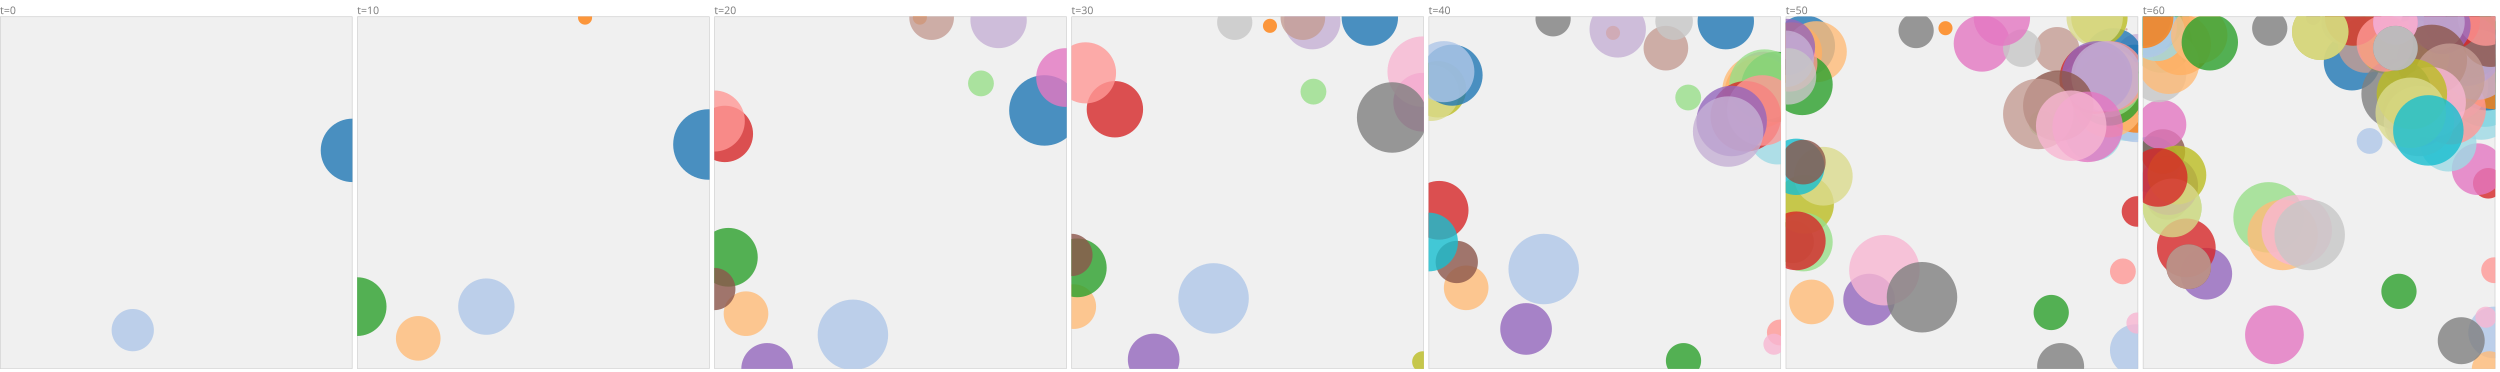
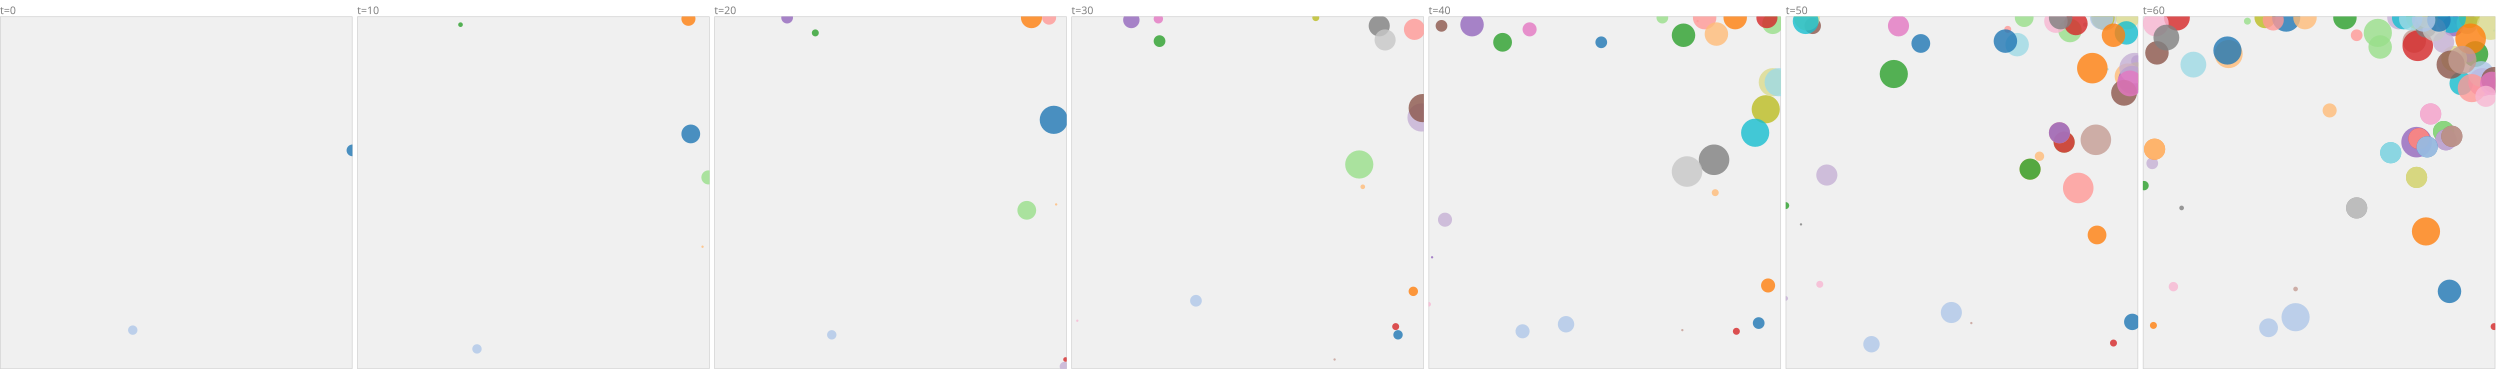
<svg xmlns="http://www.w3.org/2000/svg" width="2128" height="316">
  <text x="0" y="12" font-size="9" font-family="sans-serif" fill="gray">t=0</text>
  <g transform="translate(0, 14)">
    <svg width="300" height="300" viewBox="0 0 300 300">
      <rect width="300" height="300" fill="#f0f0f0" stroke="#ccc" />
-       <circle cx="300" cy="114" r="27" fill="rgb(31,119,180)" opacity="0.8" />
-       <circle cx="113" cy="267" r="18" fill="rgb(175,199,232)" opacity="0.8" />
+       <circle cx="300" cy="114" r="5" fill="rgb(31,119,180)" opacity="0.8" />
+       <circle cx="113" cy="267" r="4" fill="rgb(175,199,232)" opacity="0.8" />
    </svg>
  </g>
  <text x="304" y="12" font-size="9" font-family="sans-serif" fill="gray">t=10</text>
  <g transform="translate(304, 14)">
    <svg width="300" height="300" viewBox="0 0 300 300">
      <rect width="300" height="300" fill="#f0f0f0" stroke="#ccc" />
-       <circle cx="299" cy="109" r="30" fill="rgb(31,119,180)" opacity="0.8" />
-       <circle cx="110" cy="247" r="24" fill="rgb(175,199,232)" opacity="0.8" />
-       <circle cx="194" cy="1" r="6" fill="rgb(255,127,14)" opacity="0.8" />
-       <circle cx="52" cy="274" r="19" fill="rgb(255,187,120)" opacity="0.8" />
-       <circle cx="0" cy="247" r="25" fill="rgb(44,160,44)" opacity="0.8" />
+       <circle cx="284" cy="100" r="8" fill="rgb(31,119,180)" opacity="0.8" />
+       <circle cx="102" cy="283" r="4" fill="rgb(175,199,232)" opacity="0.8" />
+       <circle cx="282" cy="2" r="6" fill="rgb(255,127,14)" opacity="0.8" />
+       <circle cx="294" cy="196" r="1" fill="rgb(255,187,120)" opacity="0.8" />
+       <circle cx="88" cy="7" r="2" fill="rgb(44,160,44)" opacity="0.8" />
+       <circle cx="299" cy="137" r="6" fill="rgb(152,223,138)" opacity="0.8" />
    </svg>
  </g>
  <text x="608" y="12" font-size="9" font-family="sans-serif" fill="gray">t=20</text>
  <g transform="translate(608, 14)">
    <svg width="300" height="300" viewBox="0 0 300 300">
      <rect width="300" height="300" fill="#f0f0f0" stroke="#ccc" />
-       <circle cx="281" cy="80" r="30" fill="rgb(31,119,180)" opacity="0.8" />
-       <circle cx="118" cy="271" r="30" fill="rgb(175,199,232)" opacity="0.8" />
-       <circle cx="175" cy="1" r="6" fill="rgb(255,127,14)" opacity="0.8" />
-       <circle cx="27" cy="253" r="19" fill="rgb(255,187,120)" opacity="0.8" />
-       <circle cx="12" cy="205" r="25" fill="rgb(44,160,44)" opacity="0.8" />
-       <circle cx="227" cy="57" r="11" fill="rgb(152,223,138)" opacity="0.8" />
-       <circle cx="9" cy="100" r="24" fill="rgb(214,39,40)" opacity="0.8" />
-       <circle cx="0" cy="89" r="26" fill="rgb(255,152,150)" opacity="0.8" />
-       <circle cx="45" cy="300" r="22" fill="rgb(148,103,189)" opacity="0.8" />
-       <circle cx="242" cy="3" r="24" fill="rgb(197,176,213)" opacity="0.8" />
-       <circle cx="0" cy="232" r="18" fill="rgb(140,86,75)" opacity="0.8" />
-       <circle cx="185" cy="1" r="19" fill="rgb(196,156,148)" opacity="0.8" />
-       <circle cx="299" cy="52" r="25" fill="rgb(227,119,194)" opacity="0.8" />
+       <circle cx="289" cy="88" r="12" fill="rgb(31,119,180)" opacity="0.8" />
+       <circle cx="100" cy="271" r="4" fill="rgb(175,199,232)" opacity="0.8" />
+       <circle cx="270" cy="1" r="9" fill="rgb(255,127,14)" opacity="0.8" />
+       <circle cx="291" cy="160" r="1" fill="rgb(255,187,120)" opacity="0.8" />
+       <circle cx="86" cy="14" r="3" fill="rgb(44,160,44)" opacity="0.8" />
+       <circle cx="266" cy="165" r="8" fill="rgb(152,223,138)" opacity="0.8" />
+       <circle cx="299" cy="292" r="2" fill="rgb(214,39,40)" opacity="0.8" />
+       <circle cx="285" cy="1" r="6" fill="rgb(255,152,150)" opacity="0.8" />
+       <circle cx="62" cy="1" r="5" fill="rgb(148,103,189)" opacity="0.8" />
+       <circle cx="298" cy="298" r="4" fill="rgb(197,176,213)" opacity="0.8" />
    </svg>
  </g>
  <text x="912" y="12" font-size="9" font-family="sans-serif" fill="gray">t=30</text>
  <g transform="translate(912, 14)">
    <svg width="300" height="300" viewBox="0 0 300 300">
      <rect width="300" height="300" fill="#f0f0f0" stroke="#ccc" />
-       <circle cx="254" cy="1" r="24" fill="rgb(31,119,180)" opacity="0.8" />
-       <circle cx="121" cy="240" r="30" fill="rgb(175,199,232)" opacity="0.8" />
-       <circle cx="169" cy="8" r="6" fill="rgb(255,127,14)" opacity="0.8" />
-       <circle cx="2" cy="247" r="19" fill="rgb(255,187,120)" opacity="0.8" />
-       <circle cx="5" cy="214" r="25" fill="rgb(44,160,44)" opacity="0.8" />
-       <circle cx="206" cy="64" r="11" fill="rgb(152,223,138)" opacity="0.8" />
-       <circle cx="37" cy="79" r="24" fill="rgb(214,39,40)" opacity="0.8" />
-       <circle cx="12" cy="48" r="26" fill="rgb(255,152,150)" opacity="0.8" />
-       <circle cx="70" cy="292" r="22" fill="rgb(148,103,189)" opacity="0.8" />
-       <circle cx="205" cy="4" r="24" fill="rgb(197,176,213)" opacity="0.8" />
-       <circle cx="0" cy="203" r="18" fill="rgb(140,86,75)" opacity="0.8" />
-       <circle cx="197" cy="1" r="19" fill="rgb(196,156,148)" opacity="0.8" />
-       <circle cx="299" cy="73" r="25" fill="rgb(227,119,194)" opacity="0.8" />
-       <circle cx="299" cy="47" r="30" fill="rgb(247,182,210)" opacity="0.8" />
-       <circle cx="273" cy="86" r="30" fill="rgb(127,127,127)" opacity="0.8" />
-       <circle cx="139" cy="5" r="15" fill="rgb(199,199,199)" opacity="0.8" />
-       <circle cx="299" cy="294" r="9" fill="rgb(188,189,34)" opacity="0.8" />
+       <circle cx="278" cy="271" r="4" fill="rgb(31,119,180)" opacity="0.8" />
+       <circle cx="106" cy="242" r="5" fill="rgb(175,199,232)" opacity="0.8" />
+       <circle cx="291" cy="234" r="4" fill="rgb(255,127,14)" opacity="0.8" />
+       <circle cx="248" cy="145" r="2" fill="rgb(255,187,120)" opacity="0.8" />
+       <circle cx="75" cy="21" r="5" fill="rgb(44,160,44)" opacity="0.8" />
+       <circle cx="245" cy="126" r="12" fill="rgb(152,223,138)" opacity="0.8" />
+       <circle cx="276" cy="264" r="3" fill="rgb(214,39,40)" opacity="0.8" />
+       <circle cx="292" cy="11" r="9" fill="rgb(255,152,150)" opacity="0.8" />
+       <circle cx="51" cy="3" r="7" fill="rgb(148,103,189)" opacity="0.8" />
+       <circle cx="298" cy="86" r="12" fill="rgb(197,176,213)" opacity="0.8" />
+       <circle cx="299" cy="78" r="12" fill="rgb(140,86,75)" opacity="0.8" />
+       <circle cx="224" cy="292" r="1" fill="rgb(196,156,148)" opacity="0.8" />
+       <circle cx="74" cy="2" r="4" fill="rgb(227,119,194)" opacity="0.8" />
+       <circle cx="5" cy="259" r="1" fill="rgb(247,182,210)" opacity="0.8" />
+       <circle cx="262" cy="8" r="9" fill="rgb(127,127,127)" opacity="0.8" />
+       <circle cx="267" cy="20" r="9" fill="rgb(199,199,199)" opacity="0.8" />
+       <circle cx="208" cy="1" r="3" fill="rgb(188,189,34)" opacity="0.8" />
    </svg>
  </g>
  <text x="1216" y="12" font-size="9" font-family="sans-serif" fill="gray">t=40</text>
  <g transform="translate(1216, 14)">
    <svg width="300" height="300" viewBox="0 0 300 300">
      <rect width="300" height="300" fill="#f0f0f0" stroke="#ccc" />
-       <circle cx="253" cy="4" r="24" fill="rgb(31,119,180)" opacity="0.8" />
-       <circle cx="98" cy="215" r="30" fill="rgb(175,199,232)" opacity="0.8" />
-       <circle cx="157" cy="14" r="6" fill="rgb(255,127,14)" opacity="0.8" />
-       <circle cx="32" cy="231" r="19" fill="rgb(255,187,120)" opacity="0.8" />
-       <circle cx="217" cy="293" r="15" fill="rgb(44,160,44)" opacity="0.8" />
-       <circle cx="221" cy="69" r="11" fill="rgb(152,223,138)" opacity="0.8" />
-       <circle cx="9" cy="165" r="25" fill="rgb(214,39,40)" opacity="0.8" />
-       <circle cx="299" cy="269" r="11" fill="rgb(255,152,150)" opacity="0.8" />
-       <circle cx="83" cy="266" r="22" fill="rgb(148,103,189)" opacity="0.8" />
-       <circle cx="161" cy="11" r="24" fill="rgb(197,176,213)" opacity="0.8" />
-       <circle cx="24" cy="209" r="18" fill="rgb(140,86,75)" opacity="0.8" />
-       <circle cx="202" cy="27" r="19" fill="rgb(196,156,148)" opacity="0.8" />
-       <circle cx="285" cy="55" r="25" fill="rgb(227,119,194)" opacity="0.8" />
-       <circle cx="294" cy="279" r="9" fill="rgb(247,182,210)" opacity="0.8" />
-       <circle cx="106" cy="2" r="15" fill="rgb(127,127,127)" opacity="0.8" />
-       <circle cx="209" cy="4" r="16" fill="rgb(199,199,199)" opacity="0.8" />
-       <circle cx="8" cy="62" r="24" fill="rgb(188,189,34)" opacity="0.8" />
-       <circle cx="2" cy="65" r="24" fill="rgb(219,219,141)" opacity="0.8" />
-       <circle cx="0" cy="192" r="25" fill="rgb(23,190,207)" opacity="0.8" />
-       <circle cx="297" cy="102" r="24" fill="rgb(158,218,229)" opacity="0.8" />
-       <circle cx="20" cy="50" r="26" fill="rgb(31,119,180)" opacity="0.8" />
-       <circle cx="13" cy="47" r="26" fill="rgb(175,199,232)" opacity="0.8" />
-       <circle cx="282" cy="65" r="30" fill="rgb(255,127,14)" opacity="0.8" />
-       <circle cx="280" cy="63" r="30" fill="rgb(255,187,120)" opacity="0.8" />
-       <circle cx="296" cy="60" r="30" fill="rgb(44,160,44)" opacity="0.8" />
-       <circle cx="286" cy="58" r="30" fill="rgb(152,223,138)" opacity="0.8" />
-       <circle cx="270" cy="85" r="30" fill="rgb(214,39,40)" opacity="0.8" />
-       <circle cx="284" cy="80" r="30" fill="rgb(255,152,150)" opacity="0.8" />
-       <circle cx="258" cy="89" r="30" fill="rgb(148,103,189)" opacity="0.8" />
-       <circle cx="255" cy="98" r="30" fill="rgb(197,176,213)" opacity="0.8" />
+       <circle cx="281" cy="261" r="5" fill="rgb(31,119,180)" opacity="0.8" />
+       <circle cx="117" cy="262" r="7" fill="rgb(175,199,232)" opacity="0.8" />
+       <circle cx="289" cy="229" r="6" fill="rgb(255,127,14)" opacity="0.8" />
+       <circle cx="244" cy="150" r="3" fill="rgb(255,187,120)" opacity="0.8" />
+       <circle cx="63" cy="22" r="8" fill="rgb(44,160,44)" opacity="0.8" />
+       <circle cx="199" cy="1" r="5" fill="rgb(152,223,138)" opacity="0.8" />
+       <circle cx="262" cy="268" r="3" fill="rgb(214,39,40)" opacity="0.8" />
+       <circle cx="235" cy="1" r="10" fill="rgb(255,152,150)" opacity="0.8" />
+       <circle cx="37" cy="7" r="10" fill="rgb(148,103,189)" opacity="0.8" />
+       <circle cx="14" cy="173" r="6" fill="rgb(197,176,213)" opacity="0.8" />
+       <circle cx="11" cy="8" r="5" fill="rgb(140,86,75)" opacity="0.8" />
+       <circle cx="216" cy="267" r="1" fill="rgb(196,156,148)" opacity="0.8" />
+       <circle cx="86" cy="11" r="6" fill="rgb(227,119,194)" opacity="0.8" />
+       <circle cx="0" cy="245" r="2" fill="rgb(247,182,210)" opacity="0.8" />
+       <circle cx="243" cy="122" r="13" fill="rgb(127,127,127)" opacity="0.8" />
+       <circle cx="220" cy="132" r="13" fill="rgb(199,199,199)" opacity="0.8" />
+       <circle cx="287" cy="79" r="12" fill="rgb(188,189,34)" opacity="0.8" />
+       <circle cx="293" cy="56" r="12" fill="rgb(219,219,141)" opacity="0.8" />
+       <circle cx="278" cy="99" r="12" fill="rgb(23,190,207)" opacity="0.8" />
+       <circle cx="298" cy="56" r="12" fill="rgb(158,218,229)" opacity="0.8" />
+       <circle cx="147" cy="22" r="5" fill="rgb(31,119,180)" opacity="0.8" />
+       <circle cx="80" cy="268" r="6" fill="rgb(175,199,232)" opacity="0.8" />
+       <circle cx="261" cy="1" r="10" fill="rgb(255,127,14)" opacity="0.8" />
+       <circle cx="245" cy="15" r="10" fill="rgb(255,187,120)" opacity="0.8" />
+       <circle cx="217" cy="16" r="10" fill="rgb(44,160,44)" opacity="0.8" />
+       <circle cx="293" cy="6" r="9" fill="rgb(152,223,138)" opacity="0.8" />
+       <circle cx="288" cy="1" r="9" fill="rgb(214,39,40)" opacity="0.8" />
+       <circle cx="229" cy="4" r="1" fill="rgb(255,152,150)" opacity="0.8" />
+       <circle cx="3" cy="205" r="1" fill="rgb(148,103,189)" opacity="0.8" />
    </svg>
  </g>
  <text x="1520" y="12" font-size="9" font-family="sans-serif" fill="gray">t=50</text>
  <g transform="translate(1520, 14)">
    <svg width="300" height="300" viewBox="0 0 300 300">
      <rect width="300" height="300" fill="#f0f0f0" stroke="#ccc" />
-       <circle cx="16" cy="25" r="26" fill="rgb(31,119,180)" opacity="0.8" />
-       <circle cx="298" cy="284" r="22" fill="rgb(175,199,232)" opacity="0.8" />
-       <circle cx="136" cy="10" r="6" fill="rgb(255,127,14)" opacity="0.8" />
-       <circle cx="22" cy="243" r="19" fill="rgb(255,187,120)" opacity="0.8" />
-       <circle cx="226" cy="252" r="15" fill="rgb(44,160,44)" opacity="0.8" />
-       <circle cx="218" cy="91" r="11" fill="rgb(152,223,138)" opacity="0.8" />
-       <circle cx="299" cy="166" r="13" fill="rgb(214,39,40)" opacity="0.8" />
-       <circle cx="287" cy="217" r="11" fill="rgb(255,152,150)" opacity="0.8" />
-       <circle cx="71" cy="241" r="22" fill="rgb(148,103,189)" opacity="0.8" />
-       <circle cx="299" cy="32" r="17" fill="rgb(197,176,213)" opacity="0.8" />
-       <circle cx="6" cy="192" r="18" fill="rgb(140,86,75)" opacity="0.8" />
-       <circle cx="231" cy="28" r="19" fill="rgb(196,156,148)" opacity="0.8" />
-       <circle cx="167" cy="23" r="24" fill="rgb(227,119,194)" opacity="0.8" />
-       <circle cx="299" cy="261" r="9" fill="rgb(247,182,210)" opacity="0.8" />
-       <circle cx="111" cy="12" r="15" fill="rgb(127,127,127)" opacity="0.8" />
-       <circle cx="201" cy="27" r="16" fill="rgb(199,199,199)" opacity="0.8" />
-       <circle cx="16" cy="160" r="25" fill="rgb(188,189,34)" opacity="0.8" />
-       <circle cx="32" cy="136" r="25" fill="rgb(219,219,141)" opacity="0.8" />
-       <circle cx="9" cy="128" r="24" fill="rgb(23,190,207)" opacity="0.8" />
-       <circle cx="262" cy="99" r="24" fill="rgb(158,218,229)" opacity="0.8" />
-       <circle cx="279" cy="35" r="25" fill="rgb(31,119,180)" opacity="0.8" />
-       <circle cx="272" cy="49" r="25" fill="rgb(175,199,232)" opacity="0.8" />
-       <circle cx="5" cy="31" r="26" fill="rgb(255,127,14)" opacity="0.8" />
-       <circle cx="26" cy="30" r="26" fill="rgb(255,187,120)" opacity="0.8" />
-       <circle cx="14" cy="58" r="26" fill="rgb(44,160,44)" opacity="0.8" />
-       <circle cx="15" cy="192" r="25" fill="rgb(152,223,138)" opacity="0.8" />
-       <circle cx="9" cy="191" r="25" fill="rgb(214,39,40)" opacity="0.8" />
-       <circle cx="3" cy="40" r="24" fill="rgb(255,152,150)" opacity="0.8" />
-       <circle cx="1" cy="26" r="24" fill="rgb(148,103,189)" opacity="0.8" />
-       <circle cx="0" cy="36" r="24" fill="rgb(197,176,213)" opacity="0.8" />
-       <circle cx="15" cy="124" r="19" fill="rgb(140,86,75)" opacity="0.8" />
-       <circle cx="290" cy="11" r="1" fill="rgb(196,156,148)" opacity="0.8" />
-       <circle cx="184" cy="1" r="24" fill="rgb(227,119,194)" opacity="0.8" />
-       <circle cx="84" cy="216" r="30" fill="rgb(247,182,210)" opacity="0.8" />
-       <circle cx="116" cy="239" r="30" fill="rgb(127,127,127)" opacity="0.8" />
-       <circle cx="2" cy="51" r="24" fill="rgb(199,199,199)" opacity="0.8" />
-       <circle cx="267" cy="1" r="24" fill="rgb(188,189,34)" opacity="0.8" />
-       <circle cx="263" cy="1" r="24" fill="rgb(219,219,141)" opacity="0.8" />
-       <circle cx="299" cy="63" r="30" fill="rgb(23,190,207)" opacity="0.8" />
-       <circle cx="291" cy="76" r="30" fill="rgb(158,218,229)" opacity="0.8" />
-       <circle cx="297" cy="54" r="30" fill="rgb(31,119,180)" opacity="0.8" />
-       <circle cx="298" cy="77" r="30" fill="rgb(175,199,232)" opacity="0.8" />
-       <circle cx="299" cy="69" r="30" fill="rgb(255,127,14)" opacity="0.8" />
-       <circle cx="275" cy="73" r="30" fill="rgb(255,187,120)" opacity="0.8" />
-       <circle cx="275" cy="63" r="30" fill="rgb(44,160,44)" opacity="0.8" />
-       <circle cx="273" cy="56" r="30" fill="rgb(152,223,138)" opacity="0.8" />
-       <circle cx="263" cy="53" r="30" fill="rgb(214,39,40)" opacity="0.8" />
-       <circle cx="276" cy="51" r="30" fill="rgb(255,152,150)" opacity="0.8" />
-       <circle cx="265" cy="51" r="30" fill="rgb(148,103,189)" opacity="0.8" />
-       <circle cx="273" cy="51" r="30" fill="rgb(197,176,213)" opacity="0.8" />
-       <circle cx="232" cy="76" r="30" fill="rgb(140,86,75)" opacity="0.8" />
-       <circle cx="215" cy="83" r="30" fill="rgb(196,156,148)" opacity="0.8" />
-       <circle cx="257" cy="94" r="30" fill="rgb(227,119,194)" opacity="0.8" />
-       <circle cx="243" cy="93" r="30" fill="rgb(247,182,210)" opacity="0.8" />
-       <circle cx="234" cy="298" r="20" fill="rgb(127,127,127)" opacity="0.8" />
+       <circle cx="295" cy="260" r="7" fill="rgb(31,119,180)" opacity="0.8" />
+       <circle cx="141" cy="252" r="9" fill="rgb(175,199,232)" opacity="0.8" />
+       <circle cx="265" cy="186" r="8" fill="rgb(255,127,14)" opacity="0.8" />
+       <circle cx="216" cy="119" r="4" fill="rgb(255,187,120)" opacity="0.8" />
+       <circle cx="92" cy="49" r="12" fill="rgb(44,160,44)" opacity="0.8" />
+       <circle cx="203" cy="1" r="8" fill="rgb(152,223,138)" opacity="0.8" />
+       <circle cx="279" cy="278" r="3" fill="rgb(214,39,40)" opacity="0.8" />
+       <circle cx="189" cy="11" r="3" fill="rgb(255,152,150)" opacity="0.8" />
+       <circle cx="299" cy="38" r="5" fill="rgb(148,103,189)" opacity="0.8" />
+       <circle cx="35" cy="135" r="9" fill="rgb(197,176,213)" opacity="0.8" />
+       <circle cx="23" cy="8" r="7" fill="rgb(140,86,75)" opacity="0.8" />
+       <circle cx="158" cy="261" r="1" fill="rgb(196,156,148)" opacity="0.8" />
+       <circle cx="96" cy="8" r="9" fill="rgb(227,119,194)" opacity="0.8" />
+       <circle cx="29" cy="228" r="3" fill="rgb(247,182,210)" opacity="0.8" />
+       <circle cx="13" cy="177" r="1" fill="rgb(127,127,127)" opacity="0.8" />
+       <circle cx="255" cy="7" r="2" fill="rgb(199,199,199)" opacity="0.8" />
+       <circle cx="299" cy="51" r="12" fill="rgb(188,189,34)" opacity="0.8" />
+       <circle cx="18" cy="1" r="11" fill="rgb(219,219,141)" opacity="0.8" />
+       <circle cx="17" cy="4" r="11" fill="rgb(23,190,207)" opacity="0.8" />
+       <circle cx="274" cy="45" r="1" fill="rgb(158,218,229)" opacity="0.8" />
+       <circle cx="115" cy="23" r="8" fill="rgb(31,119,180)" opacity="0.8" />
+       <circle cx="73" cy="279" r="7" fill="rgb(175,199,232)" opacity="0.8" />
+       <circle cx="261" cy="44" r="13" fill="rgb(255,127,14)" opacity="0.8" />
+       <circle cx="291" cy="51" r="11" fill="rgb(255,187,120)" opacity="0.8" />
+       <circle cx="0" cy="161" r="3" fill="rgb(44,160,44)" opacity="0.8" />
+       <circle cx="242" cy="12" r="10" fill="rgb(152,223,138)" opacity="0.8" />
+       <circle cx="247" cy="6" r="10" fill="rgb(214,39,40)" opacity="0.8" />
+       <circle cx="249" cy="146" r="13" fill="rgb(255,152,150)" opacity="0.8" />
+       <circle cx="295" cy="54" r="12" fill="rgb(148,103,189)" opacity="0.8" />
+       <circle cx="297" cy="44" r="13" fill="rgb(197,176,213)" opacity="0.8" />
+       <circle cx="288" cy="65" r="11" fill="rgb(140,86,75)" opacity="0.8" />
+       <circle cx="264" cy="105" r="13" fill="rgb(196,156,148)" opacity="0.8" />
+       <circle cx="293" cy="57" r="11" fill="rgb(227,119,194)" opacity="0.8" />
+       <circle cx="230" cy="4" r="10" fill="rgb(247,182,210)" opacity="0.8" />
+       <circle cx="234" cy="1" r="10" fill="rgb(127,127,127)" opacity="0.8" />
+       <circle cx="272" cy="2" r="10" fill="rgb(199,199,199)" opacity="0.8" />
+       <circle cx="270" cy="1" r="10" fill="rgb(188,189,34)" opacity="0.8" />
+       <circle cx="291" cy="1" r="10" fill="rgb(219,219,141)" opacity="0.8" />
+       <circle cx="290" cy="14" r="10" fill="rgb(23,190,207)" opacity="0.8" />
+       <circle cx="197" cy="24" r="10" fill="rgb(158,218,229)" opacity="0.8" />
+       <circle cx="187" cy="21" r="10" fill="rgb(31,119,180)" opacity="0.8" />
+       <circle cx="269" cy="1" r="10" fill="rgb(175,199,232)" opacity="0.8" />
+       <circle cx="279" cy="16" r="10" fill="rgb(255,127,14)" opacity="0.8" />
+       <circle cx="208" cy="130" r="9" fill="rgb(255,187,120)" opacity="0.8" />
+       <circle cx="208" cy="130" r="9" fill="rgb(44,160,44)" opacity="0.8" />
+       <circle cx="237" cy="107" r="9" fill="rgb(152,223,138)" opacity="0.8" />
+       <circle cx="237" cy="107" r="9" fill="rgb(214,39,40)" opacity="0.8" />
+       <circle cx="233" cy="99" r="9" fill="rgb(255,152,150)" opacity="0.8" />
+       <circle cx="233" cy="99" r="9" fill="rgb(148,103,189)" opacity="0.8" />
+       <circle cx="0" cy="240" r="2" fill="rgb(197,176,213)" opacity="0.8" />
    </svg>
  </g>
  <text x="1824" y="12" font-size="9" font-family="sans-serif" fill="gray">t=60</text>
  <g transform="translate(1824, 14)">
    <svg width="300" height="300" viewBox="0 0 300 300">
      <rect width="300" height="300" fill="#f0f0f0" stroke="#ccc" />
-       <circle cx="277" cy="47" r="25" fill="rgb(31,119,180)" opacity="0.8" />
-       <circle cx="299" cy="269" r="22" fill="rgb(175,199,232)" opacity="0.8" />
-       <circle cx="174" cy="1" r="0" fill="rgb(255,127,14)" opacity="0.8" />
-       <circle cx="295" cy="300" r="15" fill="rgb(255,187,120)" opacity="0.8" />
-       <circle cx="218" cy="234" r="15" fill="rgb(44,160,44)" opacity="0.8" />
-       <circle cx="107" cy="171" r="30" fill="rgb(152,223,138)" opacity="0.8" />
-       <circle cx="294" cy="142" r="13" fill="rgb(214,39,40)" opacity="0.8" />
-       <circle cx="299" cy="216" r="11" fill="rgb(255,152,150)" opacity="0.8" />
-       <circle cx="54" cy="219" r="22" fill="rgb(148,103,189)" opacity="0.8" />
-       <circle cx="299" cy="8" r="17" fill="rgb(197,176,213)" opacity="0.8" />
-       <circle cx="21" cy="155" r="18" fill="rgb(140,86,75)" opacity="0.8" />
-       <circle cx="279" cy="6" r="23" fill="rgb(196,156,148)" opacity="0.8" />
-       <circle cx="285" cy="130" r="22" fill="rgb(227,119,194)" opacity="0.8" />
-       <circle cx="292" cy="256" r="9" fill="rgb(247,182,210)" opacity="0.8" />
-       <circle cx="108" cy="10" r="15" fill="rgb(127,127,127)" opacity="0.8" />
-       <circle cx="251" cy="11" r="16" fill="rgb(199,199,199)" opacity="0.8" />
-       <circle cx="257" cy="47" r="25" fill="rgb(188,189,34)" opacity="0.8" />
-       <circle cx="20" cy="130" r="15" fill="rgb(219,219,141)" opacity="0.8" />
-       <circle cx="7" cy="126" r="24" fill="rgb(23,190,207)" opacity="0.8" />
-       <circle cx="260" cy="108" r="24" fill="rgb(158,218,229)" opacity="0.8" />
-       <circle cx="178" cy="39" r="24" fill="rgb(31,119,180)" opacity="0.8" />
-       <circle cx="268" cy="5" r="25" fill="rgb(175,199,232)" opacity="0.8" />
-       <circle cx="275" cy="49" r="30" fill="rgb(255,127,14)" opacity="0.8" />
-       <circle cx="119" cy="186" r="30" fill="rgb(255,187,120)" opacity="0.8" />
-       <circle cx="16" cy="22" r="26" fill="rgb(44,160,44)" opacity="0.8" />
-       <circle cx="25" cy="163" r="25" fill="rgb(152,223,138)" opacity="0.8" />
-       <circle cx="37" cy="197" r="25" fill="rgb(214,39,40)" opacity="0.8" />
-       <circle cx="270" cy="57" r="30" fill="rgb(255,152,150)" opacity="0.8" />
-       <circle cx="22" cy="144" r="25" fill="rgb(148,103,189)" opacity="0.8" />
-       <circle cx="171" cy="5" r="19" fill="rgb(197,176,213)" opacity="0.8" />
-       <circle cx="17" cy="115" r="19" fill="rgb(140,86,75)" opacity="0.8" />
-       <circle cx="278" cy="3" r="1" fill="rgb(196,156,148)" opacity="0.8" />
-       <circle cx="16" cy="92" r="21" fill="rgb(227,119,194)" opacity="0.8" />
-       <circle cx="245" cy="45" r="25" fill="rgb(247,182,210)" opacity="0.8" />
-       <circle cx="240" cy="9" r="21" fill="rgb(127,127,127)" opacity="0.8" />
-       <circle cx="13" cy="49" r="24" fill="rgb(199,199,199)" opacity="0.8" />
-       <circle cx="29" cy="135" r="25" fill="rgb(188,189,34)" opacity="0.8" />
-       <circle cx="25" cy="163" r="25" fill="rgb(219,219,141)" opacity="0.8" />
-       <circle cx="291" cy="64" r="30" fill="rgb(23,190,207)" opacity="0.8" />
-       <circle cx="288" cy="75" r="30" fill="rgb(158,218,229)" opacity="0.8" />
-       <circle cx="293" cy="50" r="30" fill="rgb(31,119,180)" opacity="0.8" />
-       <circle cx="264" cy="59" r="30" fill="rgb(175,199,232)" opacity="0.8" />
-       <circle cx="299" cy="49" r="30" fill="rgb(255,127,14)" opacity="0.8" />
-       <circle cx="263" cy="46" r="30" fill="rgb(255,187,120)" opacity="0.8" />
-       <circle cx="277" cy="23" r="30" fill="rgb(44,160,44)" opacity="0.8" />
-       <circle cx="246" cy="52" r="30" fill="rgb(152,223,138)" opacity="0.8" />
-       <circle cx="13" cy="137" r="25" fill="rgb(214,39,40)" opacity="0.8" />
-       <circle cx="262" cy="79" r="30" fill="rgb(255,152,150)" opacity="0.8" />
-       <circle cx="276" cy="29" r="30" fill="rgb(148,103,189)" opacity="0.8" />
-       <circle cx="284" cy="41" r="30" fill="rgb(197,176,213)" opacity="0.8" />
-       <circle cx="296" cy="18" r="25" fill="rgb(140,86,75)" opacity="0.8" />
-       <circle cx="190" cy="24" r="24" fill="rgb(196,156,148)" opacity="0.8" />
-       <circle cx="112" cy="271" r="25" fill="rgb(227,119,194)" opacity="0.8" />
-       <circle cx="131" cy="182" r="30" fill="rgb(247,182,210)" opacity="0.8" />
-       <circle cx="271" cy="276" r="20" fill="rgb(127,127,127)" opacity="0.8" />
-       <circle cx="142" cy="186" r="30" fill="rgb(199,199,199)" opacity="0.8" />
-       <circle cx="208" cy="25" r="24" fill="rgb(188,189,34)" opacity="0.8" />
-       <circle cx="231" cy="33" r="30" fill="rgb(219,219,141)" opacity="0.8" />
-       <circle cx="14" cy="5" r="26" fill="rgb(23,190,207)" opacity="0.8" />
-       <circle cx="0" cy="8" r="26" fill="rgb(158,218,229)" opacity="0.8" />
-       <circle cx="249" cy="74" r="11" fill="rgb(31,119,180)" opacity="0.8" />
-       <circle cx="193" cy="106" r="11" fill="rgb(175,199,232)" opacity="0.8" />
-       <circle cx="32" cy="24" r="26" fill="rgb(255,127,14)" opacity="0.8" />
-       <circle cx="22" cy="40" r="26" fill="rgb(255,187,120)" opacity="0.8" />
-       <circle cx="10" cy="5" r="24" fill="rgb(44,160,44)" opacity="0.8" />
-       <circle cx="3" cy="9" r="24" fill="rgb(152,223,138)" opacity="0.8" />
-       <circle cx="263" cy="4" r="24" fill="rgb(214,39,40)" opacity="0.8" />
-       <circle cx="292" cy="1" r="24" fill="rgb(255,152,150)" opacity="0.8" />
-       <circle cx="255" cy="8" r="24" fill="rgb(148,103,189)" opacity="0.8" />
-       <circle cx="250" cy="5" r="24" fill="rgb(197,176,213)" opacity="0.8" />
-       <circle cx="246" cy="37" r="30" fill="rgb(140,86,75)" opacity="0.8" />
-       <circle cx="261" cy="53" r="30" fill="rgb(196,156,148)" opacity="0.8" />
-       <circle cx="234" cy="81" r="30" fill="rgb(227,119,194)" opacity="0.8" />
-       <circle cx="245" cy="73" r="30" fill="rgb(247,182,210)" opacity="0.8" />
-       <circle cx="216" cy="66" r="30" fill="rgb(127,127,127)" opacity="0.8" />
-       <circle cx="235" cy="89" r="30" fill="rgb(199,199,199)" opacity="0.8" />
-       <circle cx="229" cy="66" r="30" fill="rgb(188,189,34)" opacity="0.8" />
-       <circle cx="228" cy="82" r="30" fill="rgb(219,219,141)" opacity="0.8" />
-       <circle cx="243" cy="97" r="30" fill="rgb(23,190,207)" opacity="0.8" />
-       <circle cx="12" cy="14" r="24" fill="rgb(158,218,229)" opacity="0.8" />
-       <circle cx="0" cy="1" r="24" fill="rgb(31,119,180)" opacity="0.8" />
-       <circle cx="3" cy="9" r="26" fill="rgb(175,199,232)" opacity="0.8" />
-       <circle cx="0" cy="1" r="26" fill="rgb(255,127,14)" opacity="0.8" />
-       <circle cx="48" cy="16" r="24" fill="rgb(255,187,120)" opacity="0.8" />
-       <circle cx="57" cy="22" r="24" fill="rgb(44,160,44)" opacity="0.8" />
-       <circle cx="179" cy="1" r="24" fill="rgb(152,223,138)" opacity="0.8" />
-       <circle cx="179" cy="1" r="24" fill="rgb(214,39,40)" opacity="0.8" />
-       <circle cx="206" cy="23" r="24" fill="rgb(255,152,150)" opacity="0.8" />
-       <circle cx="145" cy="1" r="6" fill="rgb(148,103,189)" opacity="0.8" />
-       <circle cx="145" cy="1" r="6" fill="rgb(197,176,213)" opacity="0.8" />
-       <circle cx="39" cy="213" r="19" fill="rgb(140,86,75)" opacity="0.8" />
-       <circle cx="39" cy="213" r="19" fill="rgb(196,156,148)" opacity="0.8" />
-       <circle cx="215" cy="5" r="19" fill="rgb(227,119,194)" opacity="0.8" />
-       <circle cx="215" cy="5" r="19" fill="rgb(247,182,210)" opacity="0.8" />
-       <circle cx="215" cy="27" r="19" fill="rgb(127,127,127)" opacity="0.8" />
-       <circle cx="215" cy="27" r="19" fill="rgb(199,199,199)" opacity="0.8" />
-       <circle cx="151" cy="13" r="24" fill="rgb(188,189,34)" opacity="0.8" />
-       <circle cx="151" cy="13" r="24" fill="rgb(219,219,141)" opacity="0.8" />
+       <circle cx="261" cy="234" r="10" fill="rgb(31,119,180)" opacity="0.8" />
+       <circle cx="130" cy="256" r="12" fill="rgb(175,199,232)" opacity="0.8" />
+       <circle cx="241" cy="183" r="12" fill="rgb(255,127,14)" opacity="0.8" />
+       <circle cx="159" cy="80" r="6" fill="rgb(255,187,120)" opacity="0.8" />
+       <circle cx="283" cy="32" r="11" fill="rgb(44,160,44)" opacity="0.8" />
+       <circle cx="200" cy="14" r="12" fill="rgb(152,223,138)" opacity="0.8" />
+       <circle cx="299" cy="264" r="3" fill="rgb(214,39,40)" opacity="0.8" />
+       <circle cx="182" cy="16" r="5" fill="rgb(255,152,150)" opacity="0.8" />
+       <circle cx="277" cy="33" r="6" fill="rgb(148,103,189)" opacity="0.8" />
+       <circle cx="8" cy="125" r="5" fill="rgb(197,176,213)" opacity="0.8" />
+       <circle cx="12" cy="31" r="10" fill="rgb(140,86,75)" opacity="0.8" />
+       <circle cx="130" cy="232" r="2" fill="rgb(196,156,148)" opacity="0.8" />
+       <circle cx="273" cy="1" r="9" fill="rgb(227,119,194)" opacity="0.8" />
+       <circle cx="26" cy="230" r="4" fill="rgb(247,182,210)" opacity="0.8" />
+       <circle cx="33" cy="163" r="2" fill="rgb(127,127,127)" opacity="0.8" />
+       <circle cx="231" cy="10" r="3" fill="rgb(199,199,199)" opacity="0.8" />
+       <circle cx="104" cy="1" r="9" fill="rgb(188,189,34)" opacity="0.8" />
+       <circle cx="265" cy="36" r="11" fill="rgb(219,219,141)" opacity="0.8" />
+       <circle cx="271" cy="57" r="10" fill="rgb(23,190,207)" opacity="0.8" />
+       <circle cx="299" cy="12" r="1" fill="rgb(158,218,229)" opacity="0.8" />
+       <circle cx="122" cy="1" r="12" fill="rgb(31,119,180)" opacity="0.8" />
+       <circle cx="107" cy="265" r="8" fill="rgb(175,199,232)" opacity="0.8" />
+       <circle cx="9" cy="263" r="3" fill="rgb(255,127,14)" opacity="0.8" />
+       <circle cx="73" cy="32" r="12" fill="rgb(255,187,120)" opacity="0.8" />
+       <circle cx="1" cy="144" r="4" fill="rgb(44,160,44)" opacity="0.8" />
+       <circle cx="89" cy="4" r="3" fill="rgb(152,223,138)" opacity="0.8" />
+       <circle cx="29" cy="1" r="11" fill="rgb(214,39,40)" opacity="0.8" />
+       <circle cx="111" cy="3" r="9" fill="rgb(255,152,150)" opacity="0.8" />
+       <circle cx="264" cy="8" r="9" fill="rgb(148,103,189)" opacity="0.8" />
+       <circle cx="256" cy="22" r="9" fill="rgb(197,176,213)" opacity="0.8" />
+       <circle cx="262" cy="41" r="12" fill="rgb(140,86,75)" opacity="0.8" />
+       <circle cx="231" cy="21" r="10" fill="rgb(196,156,148)" opacity="0.8" />
+       <circle cx="289" cy="56" r="12" fill="rgb(227,119,194)" opacity="0.8" />
+       <circle cx="11" cy="6" r="11" fill="rgb(247,182,210)" opacity="0.8" />
+       <circle cx="20" cy="18" r="11" fill="rgb(127,127,127)" opacity="0.8" />
+       <circle cx="276" cy="6" r="9" fill="rgb(199,199,199)" opacity="0.8" />
+       <circle cx="278" cy="1" r="9" fill="rgb(188,189,34)" opacity="0.8" />
+       <circle cx="296" cy="8" r="12" fill="rgb(219,219,141)" opacity="0.8" />
+       <circle cx="262" cy="1" r="13" fill="rgb(23,190,207)" opacity="0.8" />
+       <circle cx="43" cy="41" r="11" fill="rgb(158,218,229)" opacity="0.8" />
+       <circle cx="72" cy="29" r="12" fill="rgb(31,119,180)" opacity="0.8" />
+       <circle cx="288" cy="49" r="11" fill="rgb(175,199,232)" opacity="0.8" />
+       <circle cx="279" cy="19" r="13" fill="rgb(255,127,14)" opacity="0.8" />
+       <circle cx="138" cy="1" r="10" fill="rgb(255,187,120)" opacity="0.8" />
+       <circle cx="172" cy="1" r="10" fill="rgb(44,160,44)" opacity="0.8" />
+       <circle cx="202" cy="26" r="10" fill="rgb(152,223,138)" opacity="0.8" />
+       <circle cx="234" cy="25" r="13" fill="rgb(214,39,40)" opacity="0.8" />
+       <circle cx="280" cy="61" r="12" fill="rgb(255,152,150)" opacity="0.8" />
+       <circle cx="233" cy="107" r="13" fill="rgb(148,103,189)" opacity="0.8" />
+       <circle cx="218" cy="1" r="10" fill="rgb(197,176,213)" opacity="0.8" />
+       <circle cx="299" cy="54" r="11" fill="rgb(140,86,75)" opacity="0.8" />
+       <circle cx="272" cy="37" r="12" fill="rgb(196,156,148)" opacity="0.8" />
+       <circle cx="297" cy="57" r="10" fill="rgb(227,119,194)" opacity="0.8" />
+       <circle cx="292" cy="68" r="9" fill="rgb(247,182,210)" opacity="0.8" />
+       <circle cx="241" cy="9" r="9" fill="rgb(127,127,127)" opacity="0.8" />
+       <circle cx="248" cy="11" r="10" fill="rgb(199,199,199)" opacity="0.8" />
+       <circle cx="234" cy="1" r="10" fill="rgb(188,189,34)" opacity="0.8" />
+       <circle cx="242" cy="1" r="9" fill="rgb(219,219,141)" opacity="0.8" />
+       <circle cx="222" cy="1" r="10" fill="rgb(23,190,207)" opacity="0.8" />
+       <circle cx="228" cy="2" r="10" fill="rgb(158,218,229)" opacity="0.8" />
+       <circle cx="252" cy="3" r="10" fill="rgb(31,119,180)" opacity="0.8" />
+       <circle cx="239" cy="3" r="10" fill="rgb(175,199,232)" opacity="0.8" />
+       <circle cx="10" cy="113" r="9" fill="rgb(255,127,14)" opacity="0.8" />
+       <circle cx="10" cy="113" r="9" fill="rgb(255,187,120)" opacity="0.8" />
+       <circle cx="256" cy="98" r="9" fill="rgb(44,160,44)" opacity="0.8" />
+       <circle cx="256" cy="98" r="9" fill="rgb(152,223,138)" opacity="0.8" />
+       <circle cx="235" cy="104" r="9" fill="rgb(214,39,40)" opacity="0.8" />
+       <circle cx="235" cy="104" r="9" fill="rgb(255,152,150)" opacity="0.8" />
+       <circle cx="258" cy="105" r="9" fill="rgb(148,103,189)" opacity="0.8" />
+       <circle cx="258" cy="105" r="9" fill="rgb(197,176,213)" opacity="0.8" />
+       <circle cx="263" cy="102" r="9" fill="rgb(140,86,75)" opacity="0.8" />
+       <circle cx="263" cy="102" r="9" fill="rgb(196,156,148)" opacity="0.8" />
+       <circle cx="245" cy="83" r="9" fill="rgb(227,119,194)" opacity="0.8" />
+       <circle cx="245" cy="83" r="9" fill="rgb(247,182,210)" opacity="0.8" />
+       <circle cx="182" cy="163" r="9" fill="rgb(127,127,127)" opacity="0.8" />
+       <circle cx="182" cy="163" r="9" fill="rgb(199,199,199)" opacity="0.8" />
+       <circle cx="233" cy="137" r="9" fill="rgb(188,189,34)" opacity="0.8" />
+       <circle cx="233" cy="137" r="9" fill="rgb(219,219,141)" opacity="0.8" />
+       <circle cx="211" cy="116" r="9" fill="rgb(23,190,207)" opacity="0.8" />
+       <circle cx="211" cy="116" r="9" fill="rgb(158,218,229)" opacity="0.8" />
+       <circle cx="242" cy="111" r="9" fill="rgb(31,119,180)" opacity="0.8" />
+       <circle cx="242" cy="111" r="9" fill="rgb(175,199,232)" opacity="0.8" />
    </svg>
  </g>
</svg>
